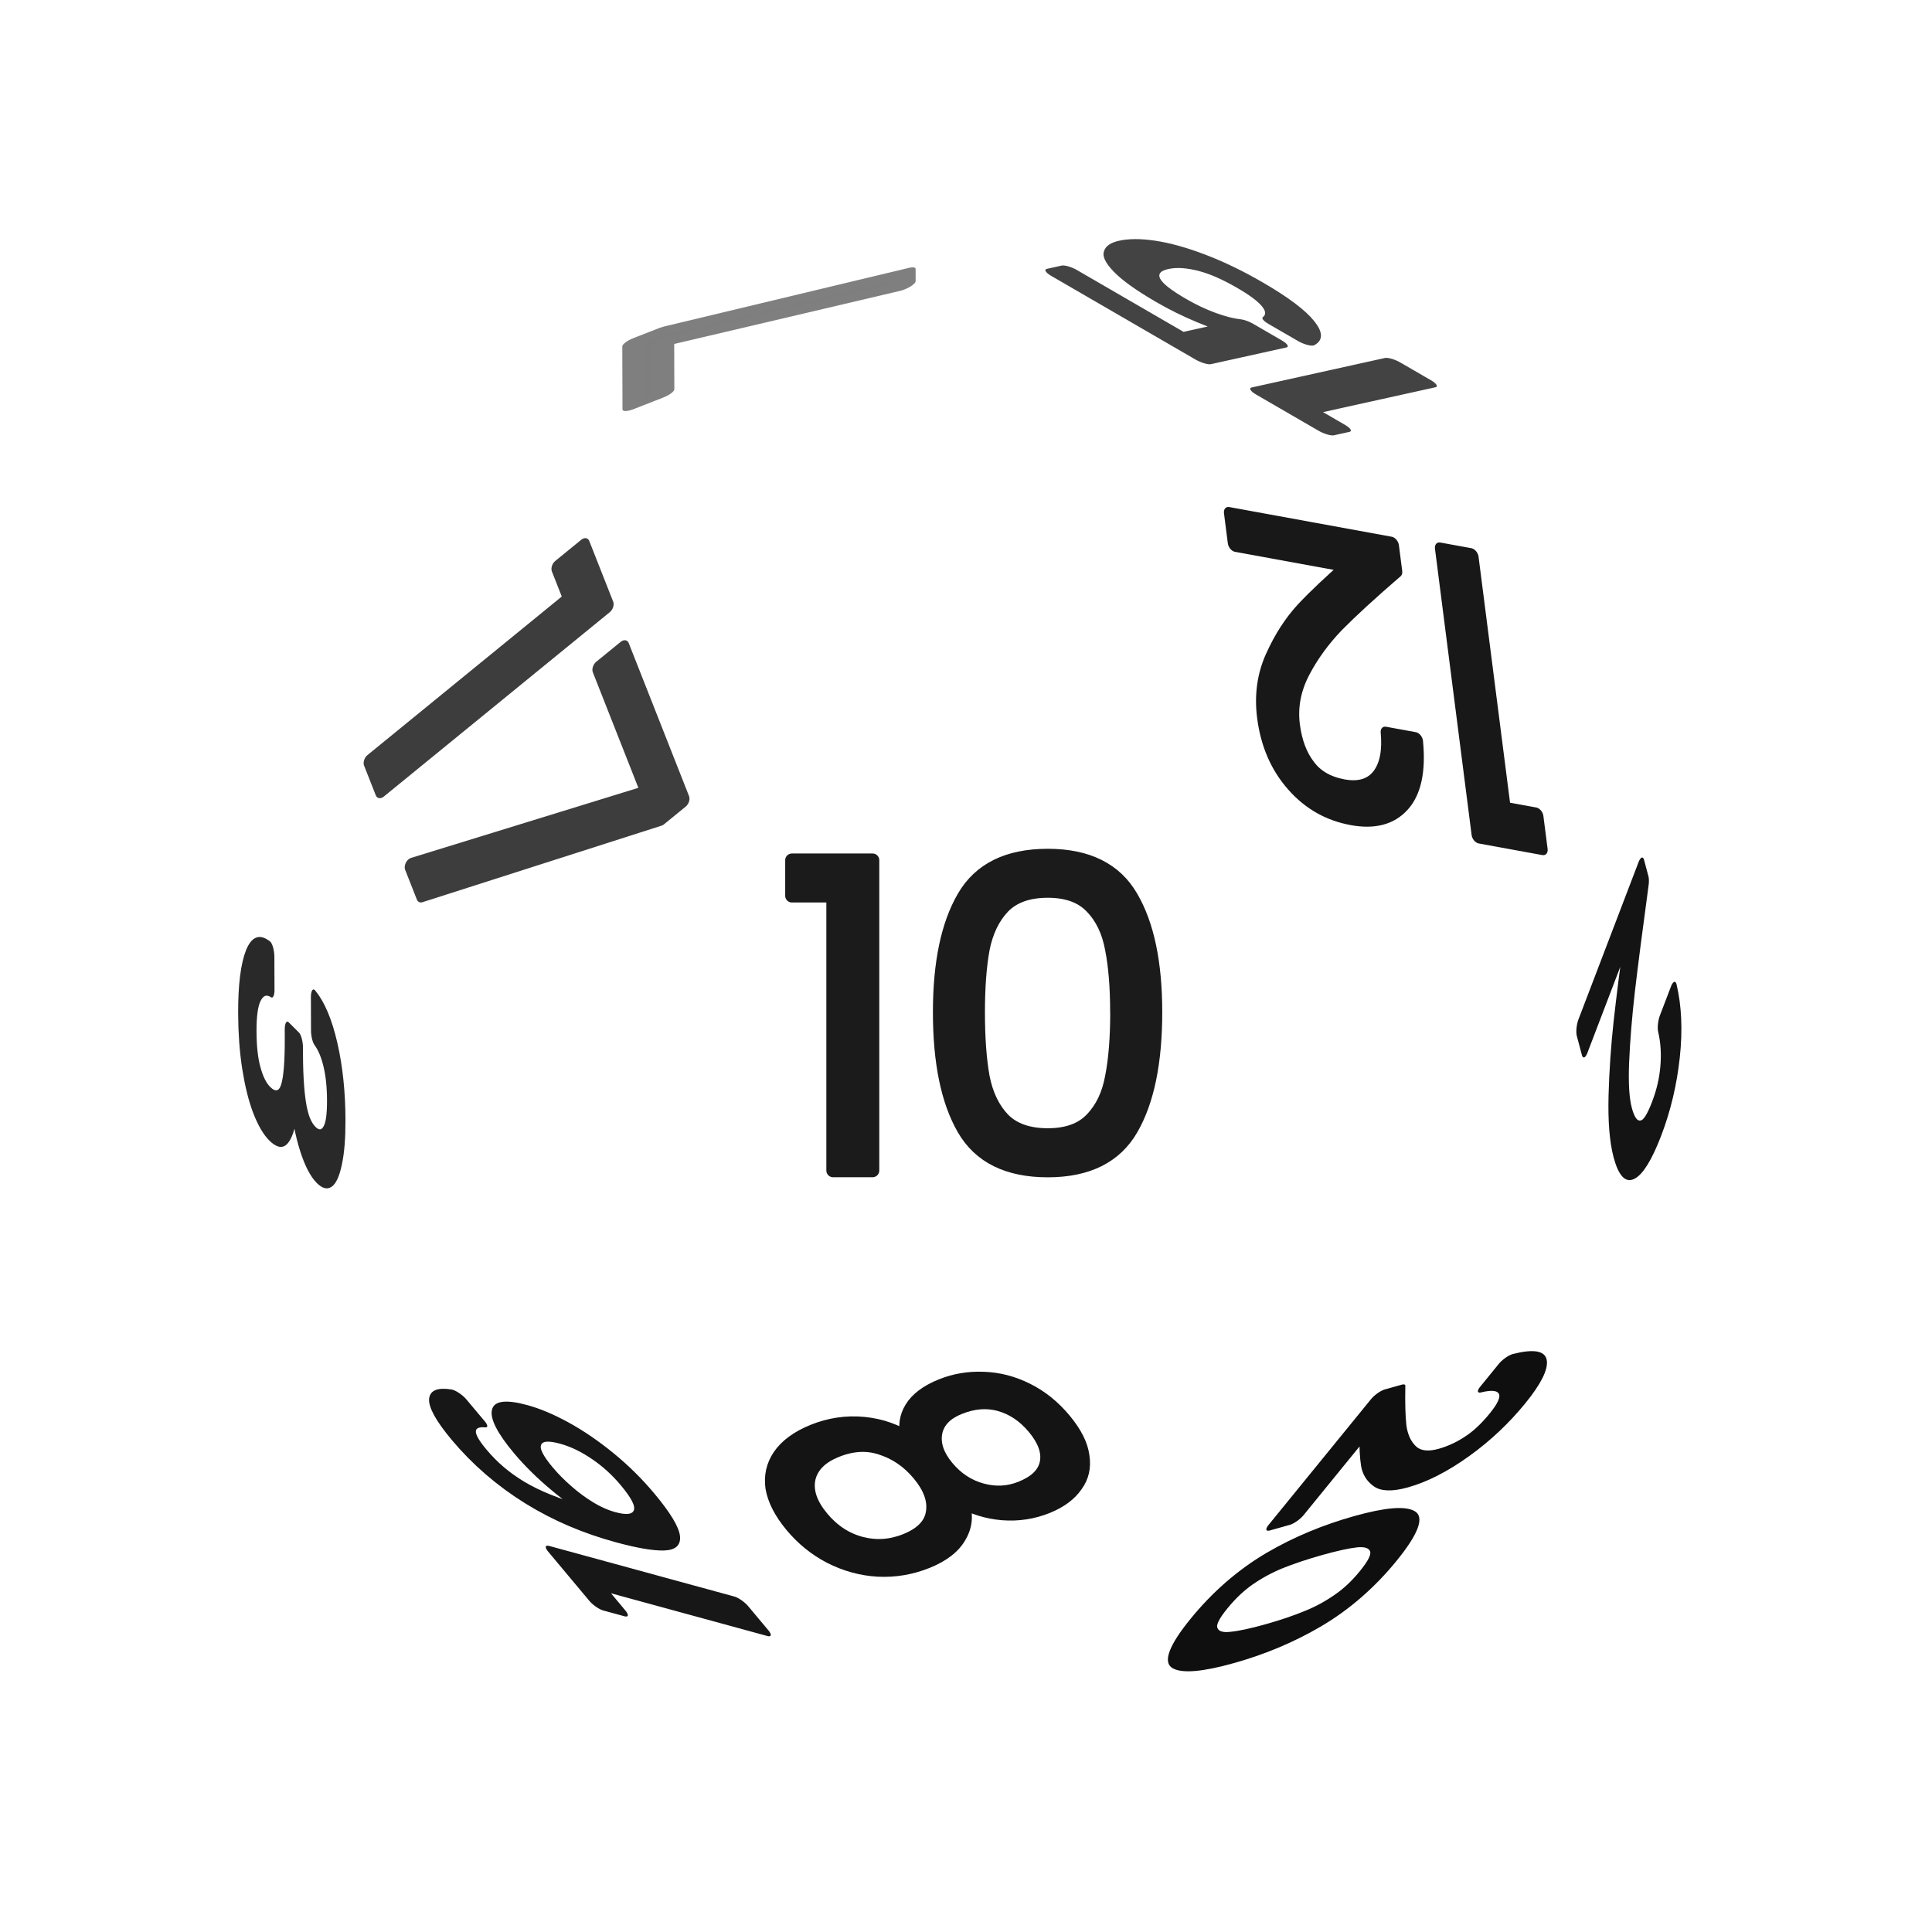
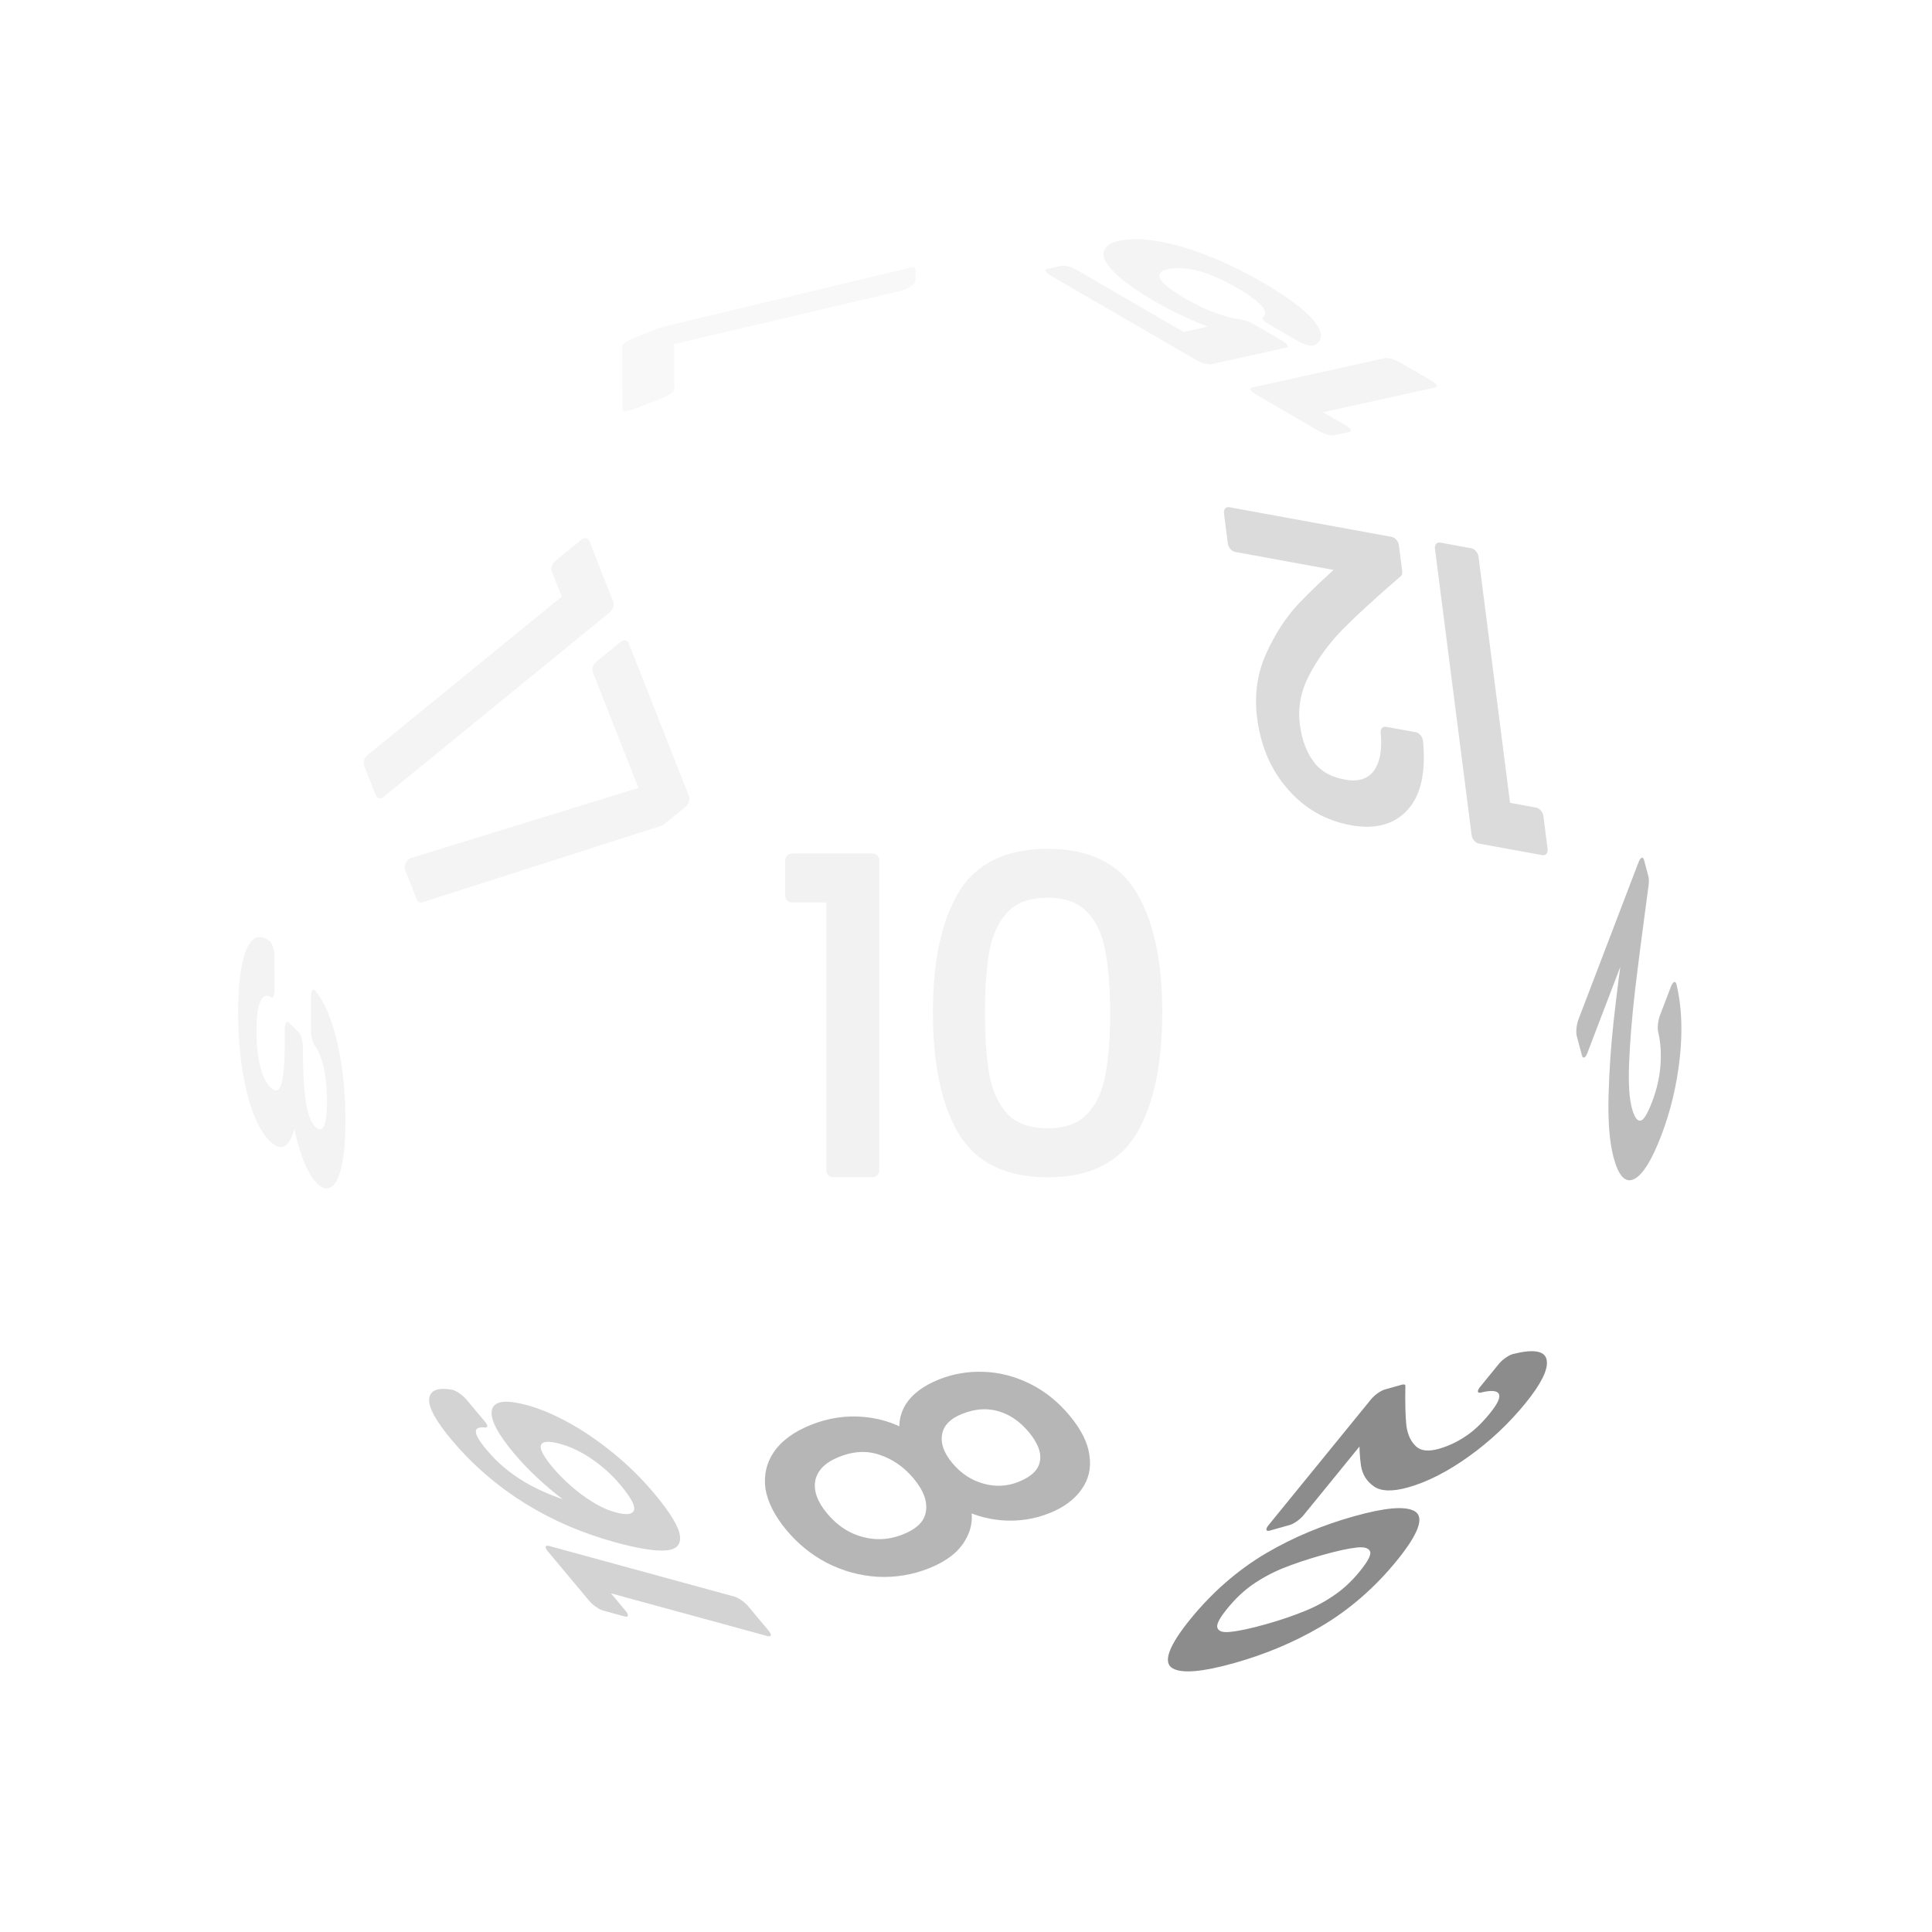
<svg xmlns="http://www.w3.org/2000/svg" viewBox="0 0 25.4 25.4" height="96" width="96">
  <g font-weight="400" font-family="Poppins" letter-spacing="0" word-spacing="0" text-anchor="middle" stroke-width=".176" stroke-linecap="round" stroke-linejoin="round">
    <g style="line-height:1.5;-inkscape-font-specification:Poppins;text-align:center">
-       <path style="-inkscape-font-specification:Poppins;text-align:center" d="M10.411 11.777v-.468h1.061v4.08h-.52v-3.612zm1.942 1.53q0-.97.316-1.513.316-.547 1.106-.547.785 0 1.1.547.317.542.317 1.513 0 .988-.316 1.535-.316.548-1.101.548-.79 0-1.106-.548-.316-.547-.316-1.535zm2.33 0q0-.49-.067-.83-.062-.344-.265-.553-.198-.209-.576-.209-.384 0-.587.21-.197.208-.265.552-.062.34-.062.83 0 .508.062.852.067.345.265.554.203.208.587.208.378 0 .576-.208.203-.21.265-.554.068-.344.068-.852z" aria-label="10" font-size="5.644" fill="#1b1b1b" stroke="#1b1b1b" />
+       <path style="-inkscape-font-specification:Poppins;text-align:center" d="M10.411 11.777v-.468h1.061v4.08h-.52v-3.612zm1.942 1.53q0-.97.316-1.513.316-.547 1.106-.547.785 0 1.1.547.317.542.317 1.513 0 .988-.316 1.535-.316.548-1.101.548-.79 0-1.106-.548-.316-.547-.316-1.535zm2.33 0q0-.49-.067-.83-.062-.344-.265-.553-.198-.209-.576-.209-.384 0-.587.21-.197.208-.265.552-.062.34-.062.83 0 .508.062.852.067.345.265.554.203.208.587.208.378 0 .576-.208.203-.21.265-.554.068-.344.068-.852z" aria-label="10" font-size="5.644" fill="#f2f2f2" stroke="#f2f2f2" />
    </g>
    <g style="line-height:1.5;-inkscape-font-specification:Poppins;text-align:center">
-       <path style="-inkscape-font-specification:Poppins;text-align:center" d="M-309.637 108.029v-.395h.893v3.435h-.437v-3.04zm1.582 2.693q.603-.484.945-.793.342-.314.575-.65.237-.343.237-.67 0-.31-.152-.485-.147-.18-.48-.18-.322 0-.503.203-.176.2-.19.537h-.418q.019-.532.323-.822.304-.29.784-.29.49 0 .774.271.29.271.29.746 0 .395-.238.77-.232.37-.532.655-.299.28-.765.656h1.635v.361h-2.285z" transform="matrix(-.93452 -.17078 -.14027 -1.0957 -254 76.2)" aria-label="12" font-size="4.751" fill="#181818" stroke="#181818" />
+       <path style="-inkscape-font-specification:Poppins;text-align:center" d="M-307.707 95.17v-.394h.893v3.435h-.437v-3.04zm1.582 2.694q.603-.484.945-.793.342-.314.575-.651.237-.342.237-.67 0-.309-.152-.485-.147-.18-.48-.18-.322 0-.503.204-.176.2-.19.537h-.418q.019-.532.323-.822.304-.29.784-.29.49 0 .774.271.29.271.29.746 0 .394-.238.77-.232.37-.532.655-.299.28-.764.656h1.634v.36h-2.285z" transform="matrix(-.93452 -.17078 -.14027 -1.0957 -254 62.442)" aria-label="12" font-size="4.751" fill="#dbdbdb" stroke="#dbdbdb" />
    </g>
    <g style="line-height:1.5;-inkscape-font-specification:Poppins;text-align:center">
-       <path style="-inkscape-font-specification:Poppins;text-align:center" d="M123.69-254.964v-.398h.901v3.47h-.441v-3.072zm3.786-.057l-1.334 3.129h-.442l1.353-3.086h-1.852v-.375h2.275z" transform="matrix(.34839 .88398 -.85596 .69848 -254 76.2)" aria-label="17" font-size="4.799" fill="#3d3d3d" stroke="#3d3d3d" />
+       <path style="-inkscape-font-specification:Poppins;text-align:center" d="M135.467-250.17v-.399h.902v3.47h-.442v-3.071zm3.786-.058l-1.334 3.13h-.442l1.354-3.087h-1.853v-.374h2.275z" transform="matrix(.34839 .88398 -.85596 .69848 -254 62.442)" aria-label="17" font-size="4.799" fill="#f4f4f4" stroke="#f4f4f4" />
    </g>
    <g style="line-height:1.5;-inkscape-font-specification:Poppins;text-align:center">
-       <path style="-inkscape-font-specification:Poppins;text-align:center" d="M-51.649 156.401l-.817 1.917h-.27l.829-1.89h-1.135v-.23h1.393z" transform="matrix(-.00186 -.59492 1.67885 -.65577 -254 76.2)" aria-label="7" font-size="2.94" fill="#7e7e7e" stroke="#7f7f7f" />
+       <path style="-inkscape-font-specification:Poppins;text-align:center" d="M-74.748 156.376l-.818 1.916h-.27l.829-1.89h-1.135v-.23h1.394z" transform="matrix(-.00186 -.59492 1.67885 -.65577 -254 62.442)" aria-label="7" font-size="2.94" fill="#f8f8f8" stroke="#f8f8f8" />
    </g>
    <g style="line-height:1.5;-inkscape-font-specification:Poppins;text-align:center">
-       <path style="-inkscape-font-specification:Poppins;text-align:center" d="M142.696 354.69v-.247h.561v2.16h-.275v-1.912zm2.232.267q-.066-.332-.41-.332-.265 0-.397.206-.131.203-.128.673.068-.156.227-.242.161-.09.358-.09.308 0 .49.191.186.191.186.53 0 .202-.08.364-.079.161-.24.257-.158.095-.386.095-.307 0-.48-.137-.174-.138-.243-.38-.068-.242-.068-.597 0-1.097.765-1.097.292 0 .46.158.167.159.197.4zm-.406.445q-.129 0-.243.054-.113.05-.185.158-.069.105-.069.257 0 .227.132.37.131.141.377.141.209 0 .331-.128.126-.132.126-.353 0-.233-.12-.364-.12-.135-.35-.135z" transform="matrix(-.96273 -1.15093 1.12634 .30782 -254 76.2)" aria-label="16" font-size="2.989" fill="#171717" stroke="#171717" />
+       <path style="-inkscape-font-specification:Poppins;text-align:center" d="M127.198 341.444v-.248h.562v2.161h-.275v-1.913zm2.232.266q-.065-.331-.409-.331-.266 0-.397.206-.132.203-.129.672.069-.155.227-.242.162-.09.359-.09.308 0 .49.192.185.191.185.529 0 .203-.08.364-.078.162-.24.257-.158.096-.385.096-.308 0-.481-.138-.174-.137-.242-.38-.07-.241-.07-.597 0-1.097.766-1.097.293 0 .46.159.168.158.197.4zm-.406.446q-.129 0-.242.053-.114.051-.185.159-.07.104-.07.257 0 .227.132.37.132.14.377.14.21 0 .332-.128.125-.131.125-.352 0-.233-.12-.365-.119-.134-.349-.134z" transform="matrix(-.96273 -1.15093 1.12634 .30782 -254 62.442)" aria-label="16" font-size="2.989" fill="#d3d3d3" stroke="#d3d3d3" />
    </g>
    <g style="line-height:1.5;-inkscape-font-specification:Poppins;text-align:center">
-       <path style="-inkscape-font-specification:Poppins;text-align:center" d="M50.67-231.41q-.26-.103-.398-.298-.14-.194-.14-.472 0-.25.126-.45.125-.204.37-.32.251-.12.603-.12t.598.12q.25.116.376.32.13.2.13.45 0 .269-.144.472-.144.2-.394.297.287.088.454.31.171.218.171.529 0 .301-.148.528-.148.223-.422.348-.269.12-.62.12-.353 0-.622-.12-.264-.125-.412-.348-.149-.227-.149-.528 0-.31.167-.533.167-.222.454-.306zm1.256-.72q0-.282-.185-.435-.185-.153-.51-.153-.32 0-.505.153t-.185.44q0 .26.19.417.194.158.5.158.31 0 .5-.158.195-.162.195-.421zm-.695.904q-.343 0-.56.163-.218.157-.218.477 0 .297.208.478.213.18.57.18t.566-.18q.208-.181.208-.478 0-.31-.213-.473-.213-.167-.56-.167z" transform="matrix(.61351 .73798 -1.0149 .40915 -254 76.2)" aria-label="8" font-size="4.635" fill="#141414" stroke="#141414" />
+       <path style="-inkscape-font-specification:Poppins;text-align:center" d="M64.635-222.97q-.26-.101-.399-.296-.139-.195-.139-.473 0-.25.125-.45.125-.203.371-.32.25-.12.603-.12.352 0 .597.12.25.117.376.32.13.2.13.45 0 .269-.144.473-.144.2-.394.297.287.088.454.31.172.218.172.529 0 .3-.149.528-.148.222-.421.348-.27.12-.621.12-.353 0-.622-.12-.264-.126-.412-.348-.148-.227-.148-.528 0-.311.166-.534.167-.222.455-.305zm1.256-.718q0-.283-.186-.436-.185-.152-.51-.152-.32 0-.505.152-.185.153-.185.44 0 .26.19.418.195.158.5.158.311 0 .501-.158.195-.162.195-.422zm-.695.904q-.343 0-.561.162-.218.158-.218.478 0 .296.208.477.214.18.57.18.357 0 .566-.18.209-.18.209-.477 0-.31-.214-.473-.213-.167-.56-.167z" transform="matrix(.61351 .73798 -1.0149 .40915 -254 62.442)" aria-label="8" font-size="4.635" fill="#b6b6b6" stroke="#b6b6b6" />
    </g>
    <g style="line-height:1.5;-inkscape-font-specification:Poppins;text-align:center">
-       <path style="-inkscape-font-specification:Poppins;text-align:center" d="M-317.955-356.467q.384-.308.601-.504.218-.2.366-.414.15-.217.15-.425 0-.197-.096-.308-.094-.115-.305-.115-.205 0-.32.13-.112.127-.12.34h-.267q.013-.337.206-.521.193-.185.498-.185.311 0 .492.172.184.173.184.475 0 .25-.15.489-.149.235-.339.416-.19.178-.486.417h1.039v.23h-1.453z" transform="matrix(-.54286 1.42046 -.289 -1.0859 -254 76.2)" aria-label="2" font-size="3.019" fill="#141414" stroke="#141414" />
+       <path style="-inkscape-font-specification:Poppins;text-align:center" d="M-313.978-363.936q.383-.308.6-.504.218-.2.366-.414.15-.217.15-.426 0-.196-.096-.308-.093-.114-.305-.114-.205 0-.32.13-.111.126-.12.34h-.266q.012-.338.205-.522.193-.184.498-.184.311 0 .493.172.184.172.184.474 0 .25-.151.49-.148.235-.338.416-.19.178-.487.417h1.04v.23h-1.453z" transform="matrix(-.54286 1.42046 -.289 -1.0859 -254 62.442)" aria-label="2" font-size="3.019" fill="#bdbdbd" stroke="#bdbdbd" />
    </g>
    <g style="line-height:1.5;-inkscape-font-specification:Poppins;text-align:center">
-       <path style="-inkscape-font-specification:Poppins;text-align:center" d="M21.304-257.171q.382-.307.599-.503.216-.199.364-.412.15-.217.15-.424 0-.196-.096-.307-.093-.115-.304-.115-.205 0-.32.13-.11.126-.12.34h-.264q.012-.337.204-.52.193-.184.497-.184.31 0 .49.171.184.172.184.473 0 .25-.15.487-.148.235-.338.415-.19.178-.484.415h1.035v.23h-1.447zm1.763-.891q0-.518.169-.807.168-.291.59-.291.418 0 .586.291.169.29.169.807 0 .526-.169.818-.168.292-.587.292-.42 0-.59-.292-.168-.292-.168-.818zm1.243 0q0-.262-.036-.442-.033-.184-.142-.295-.105-.112-.307-.112-.204 0-.313.112-.105.111-.141.295-.033.18-.033.442 0 .27.033.454.036.184.141.295.109.111.313.111.202 0 .307-.11.109-.112.142-.296.036-.183.036-.454z" transform="matrix(-.93035 1.14205 -1.13608 .31973 -254 76.2)" aria-label="20" font-size="3.009" fill="#0f0f0f" stroke="#0f0f0f" />
+       <path style="-inkscape-font-specification:Poppins;text-align:center" d="M36.935-269.972q.382-.307.6-.503.216-.198.363-.412.15-.217.15-.424 0-.196-.096-.307-.093-.115-.304-.115-.204 0-.319.13-.11.126-.12.34h-.265q.012-.337.205-.52.193-.184.496-.184.31 0 .49.171.184.172.184.473 0 .25-.15.487-.147.235-.337.415-.19.178-.484.416h1.035v.228h-1.448zm1.764-.891q0-.518.168-.806.169-.292.59-.292.418 0 .587.292.168.288.168.806 0 .527-.168.818-.169.292-.587.292-.421 0-.59-.292-.168-.291-.168-.818zm1.242 0q0-.262-.036-.442-.033-.184-.141-.295-.106-.112-.307-.112-.205 0-.313.112-.105.111-.141.295-.034.18-.034.442 0 .27.034.454.036.184.14.295.11.112.314.112.201 0 .307-.112.108-.111.141-.295.036-.183.036-.454z" transform="matrix(-.93035 1.14205 -1.13608 .31973 -254 62.442)" aria-label="20" font-size="3.009" fill="#8c8c8c" stroke="#8c8c8c" />
    </g>
    <g style="line-height:1.5;-inkscape-font-specification:Poppins;text-align:center">
-       <path style="-inkscape-font-specification:Poppins;text-align:center" d="M-192.378-431.566q.02-.27.208-.422.187-.152.486-.152.2 0 .343.073.146.07.22.193.075.123.075.279 0 .181-.105.313-.102.132-.27.17v.014q.19.047.302.185.111.137.111.36 0 .167-.076.302-.076.131-.228.208-.152.076-.366.076-.31 0-.51-.161-.199-.164-.222-.463h.258q.02.176.143.287.123.111.328.111.205 0 .31-.105.109-.109.109-.278 0-.22-.147-.317-.146-.096-.442-.096h-.067v-.223h.07q.27-.003.407-.088.138-.088.138-.27 0-.154-.103-.248-.1-.094-.287-.094-.181 0-.293.094-.11.094-.131.252z" transform="matrix(.00568 1.67045 -.60068 -.59857 -254 76.2)" aria-label="3" font-size="2.928" fill="#292929" stroke="#292929" />
+       <path style="-inkscape-font-specification:Poppins;text-align:center" d="M-184.113-431.488q.02-.27.208-.422.187-.152.486-.152.2 0 .343.073.146.07.22.194.075.123.075.278 0 .181-.105.313-.103.132-.27.17v.014q.19.047.302.185.111.138.111.36 0 .167-.076.302-.076.131-.228.208-.152.076-.366.076-.31 0-.51-.161-.199-.164-.222-.463h.257q.02.176.144.287.123.111.328.111.205 0 .31-.105.109-.109.109-.278 0-.22-.147-.317-.146-.096-.442-.096h-.067v-.223h.07q.27-.003.407-.088.138-.087.138-.269 0-.155-.103-.249-.1-.094-.287-.094-.181 0-.293.094-.111.094-.131.252z" transform="matrix(.00568 1.67045 -.60068 -.59857 -254 62.442)" aria-label="3" font-size="2.928" fill="#f3f3f3" stroke="#f3f3f3" />
    </g>
    <g style="line-height:1.5;-inkscape-font-specification:Poppins;text-align:center">
-       <path style="-inkscape-font-specification:Poppins;text-align:center" d="M8.742 341.843v-.242h.547v2.103h-.267v-1.861zm2.342-.012h-1.021v.663q.067-.093.198-.151.13-.061.282-.061.241 0 .392.102.151.099.215.259.067.157.067.334 0 .21-.078.375-.079.166-.242.262-.16.096-.398.096-.305 0-.494-.157-.19-.157-.23-.419h.259q.037.166.16.259.122.093.308.093.23 0 .346-.137.116-.14.116-.366 0-.227-.116-.35-.116-.124-.343-.124-.154 0-.27.075-.114.073-.166.201h-.25v-1.187h1.265z" transform="matrix(-1.49875 -.86902 .83287 -.1843 -254 76.2)" aria-label="15" font-size="2.908" fill="#434343" stroke="#434343" />
+       <path style="-inkscape-font-specification:Poppins;text-align:center" d="M-2.717 321.221v-.241h.546v2.102h-.267v-1.861zm2.341-.011h-1.021v.662q.067-.093.198-.15.13-.062.282-.062.241 0 .393.102.15.099.215.259.067.157.067.334 0 .21-.079.375-.078.166-.241.262-.16.096-.399.096-.305 0-.494-.157-.19-.157-.23-.419h.259q.038.166.16.26.122.092.308.092.23 0 .346-.136.117-.14.117-.367 0-.227-.117-.349-.116-.125-.343-.125-.154 0-.27.076-.114.072-.166.2h-.25v-1.186h1.265z" transform="matrix(-1.49875 -.86902 .83287 -.1843 -254 62.442)" aria-label="15" font-size="2.908" fill="#f4f4f4" stroke="#f4f4f4" />
    </g>
  </g>
</svg>
